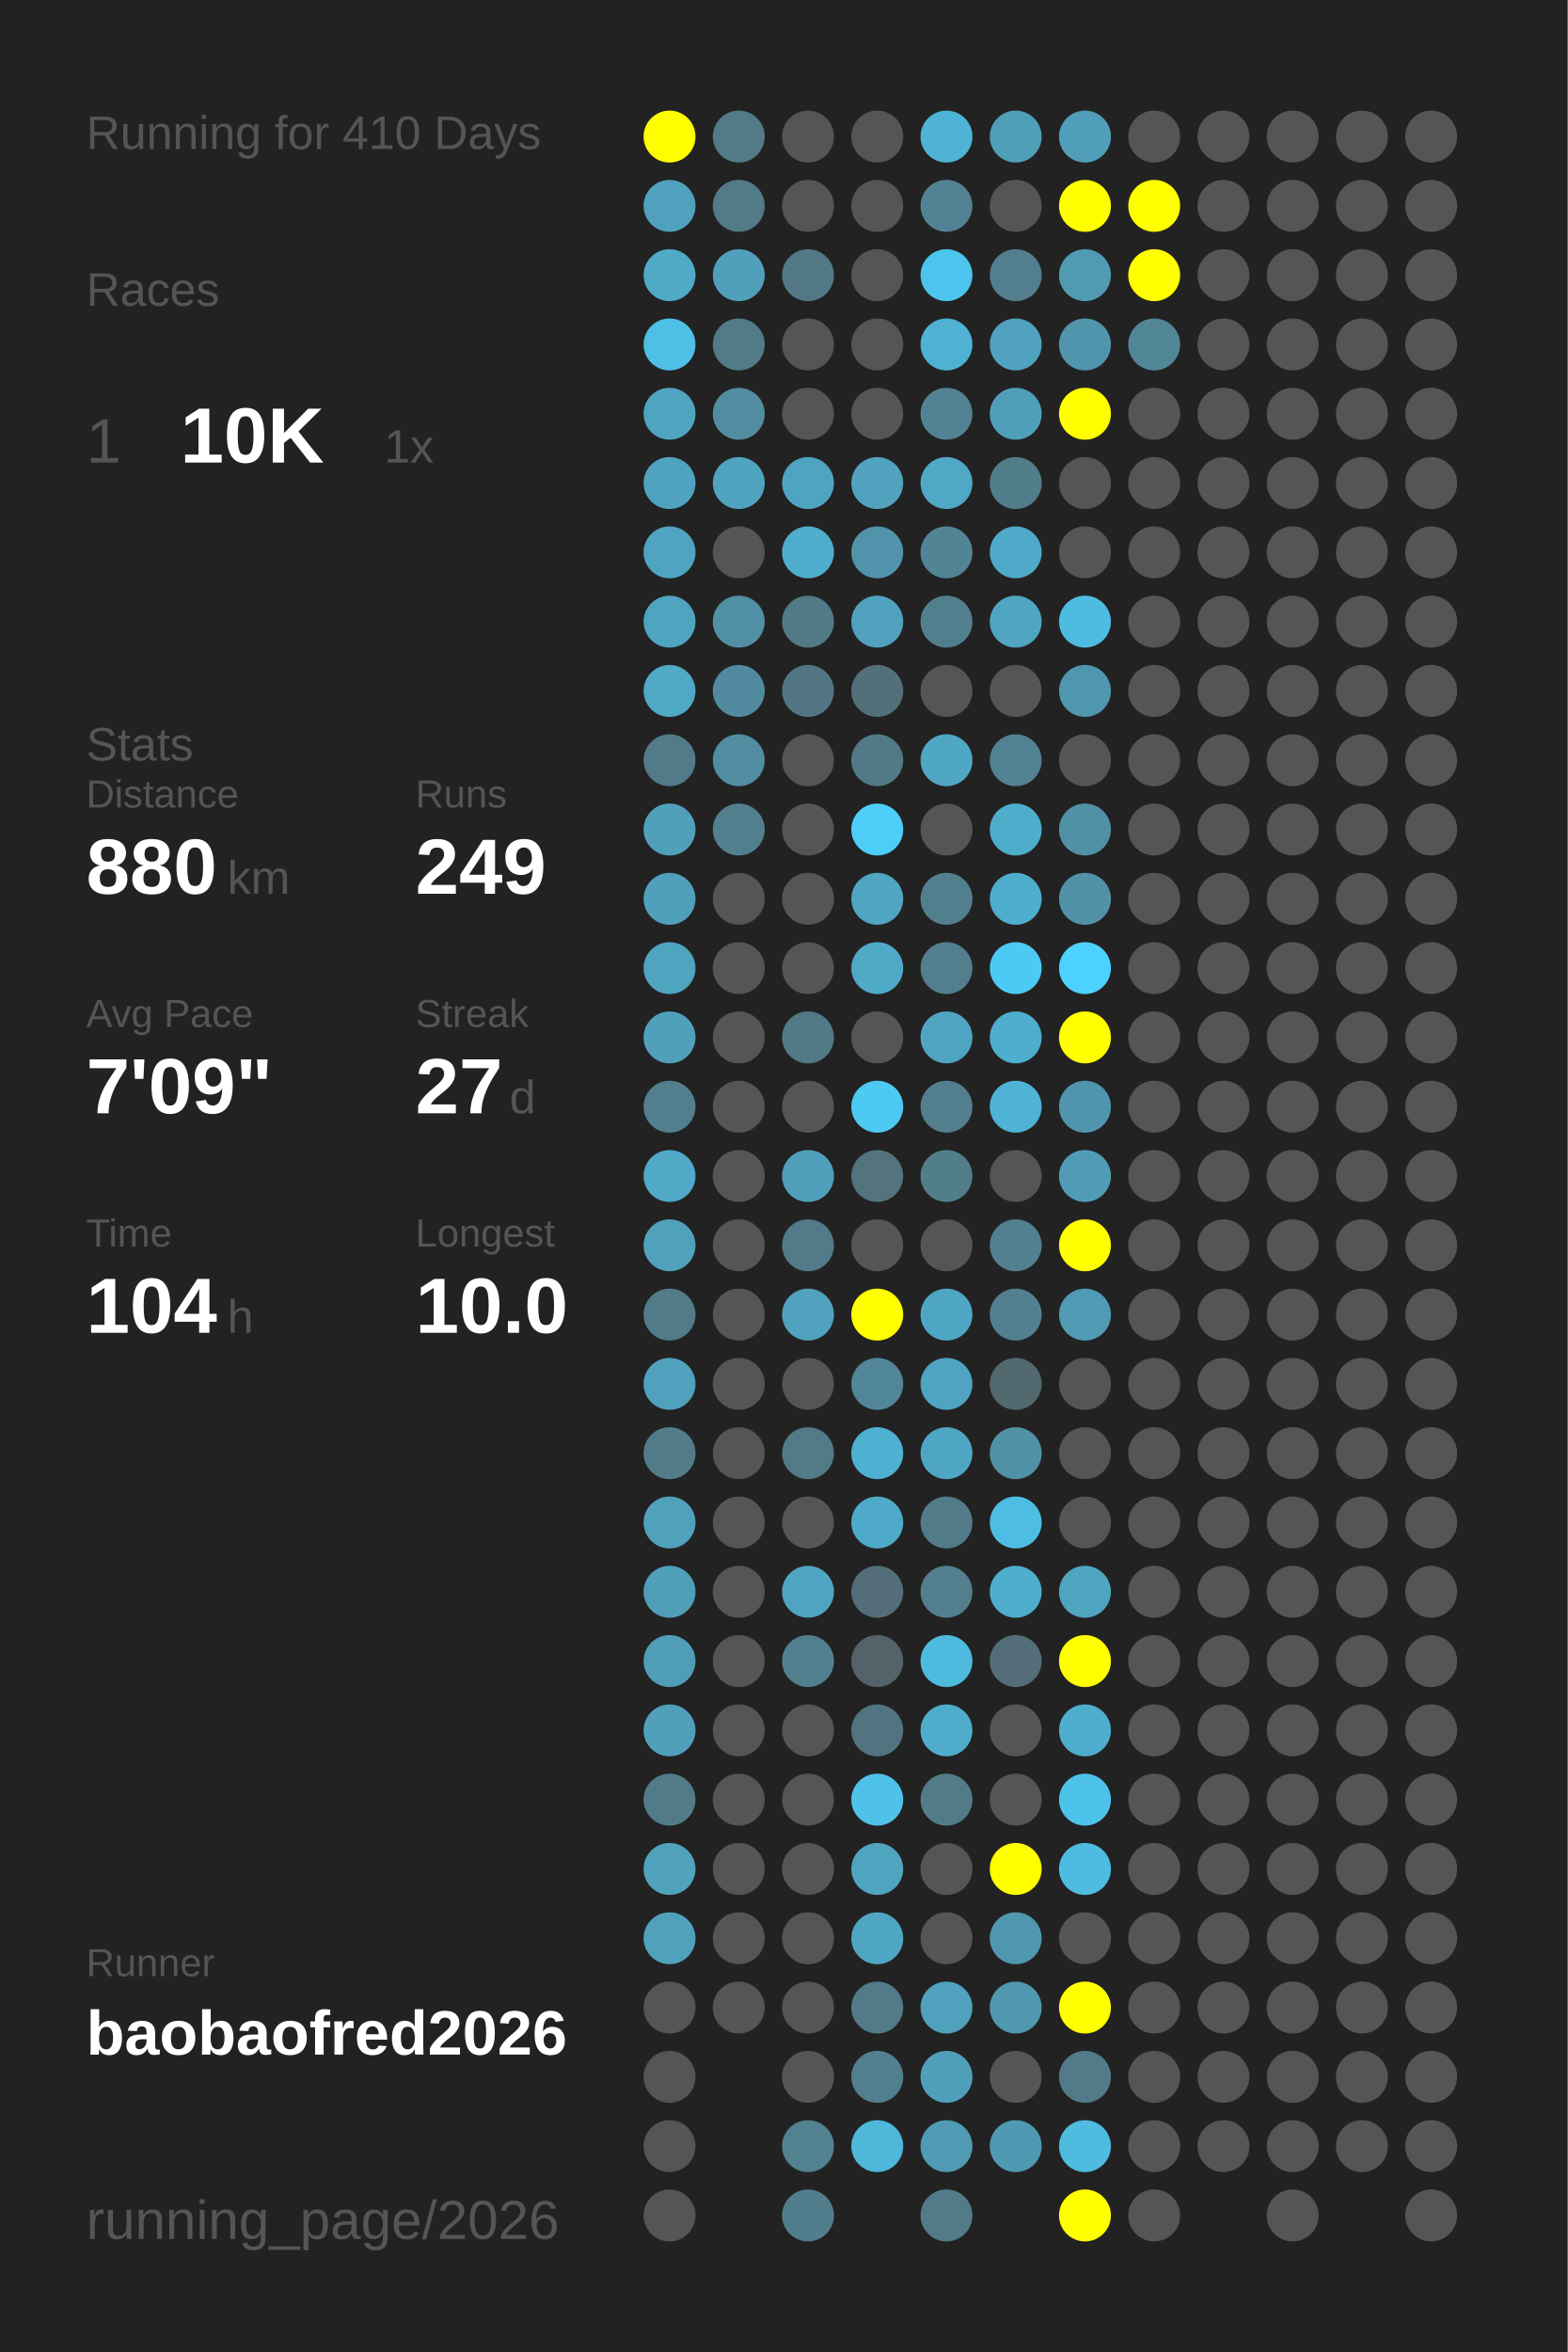
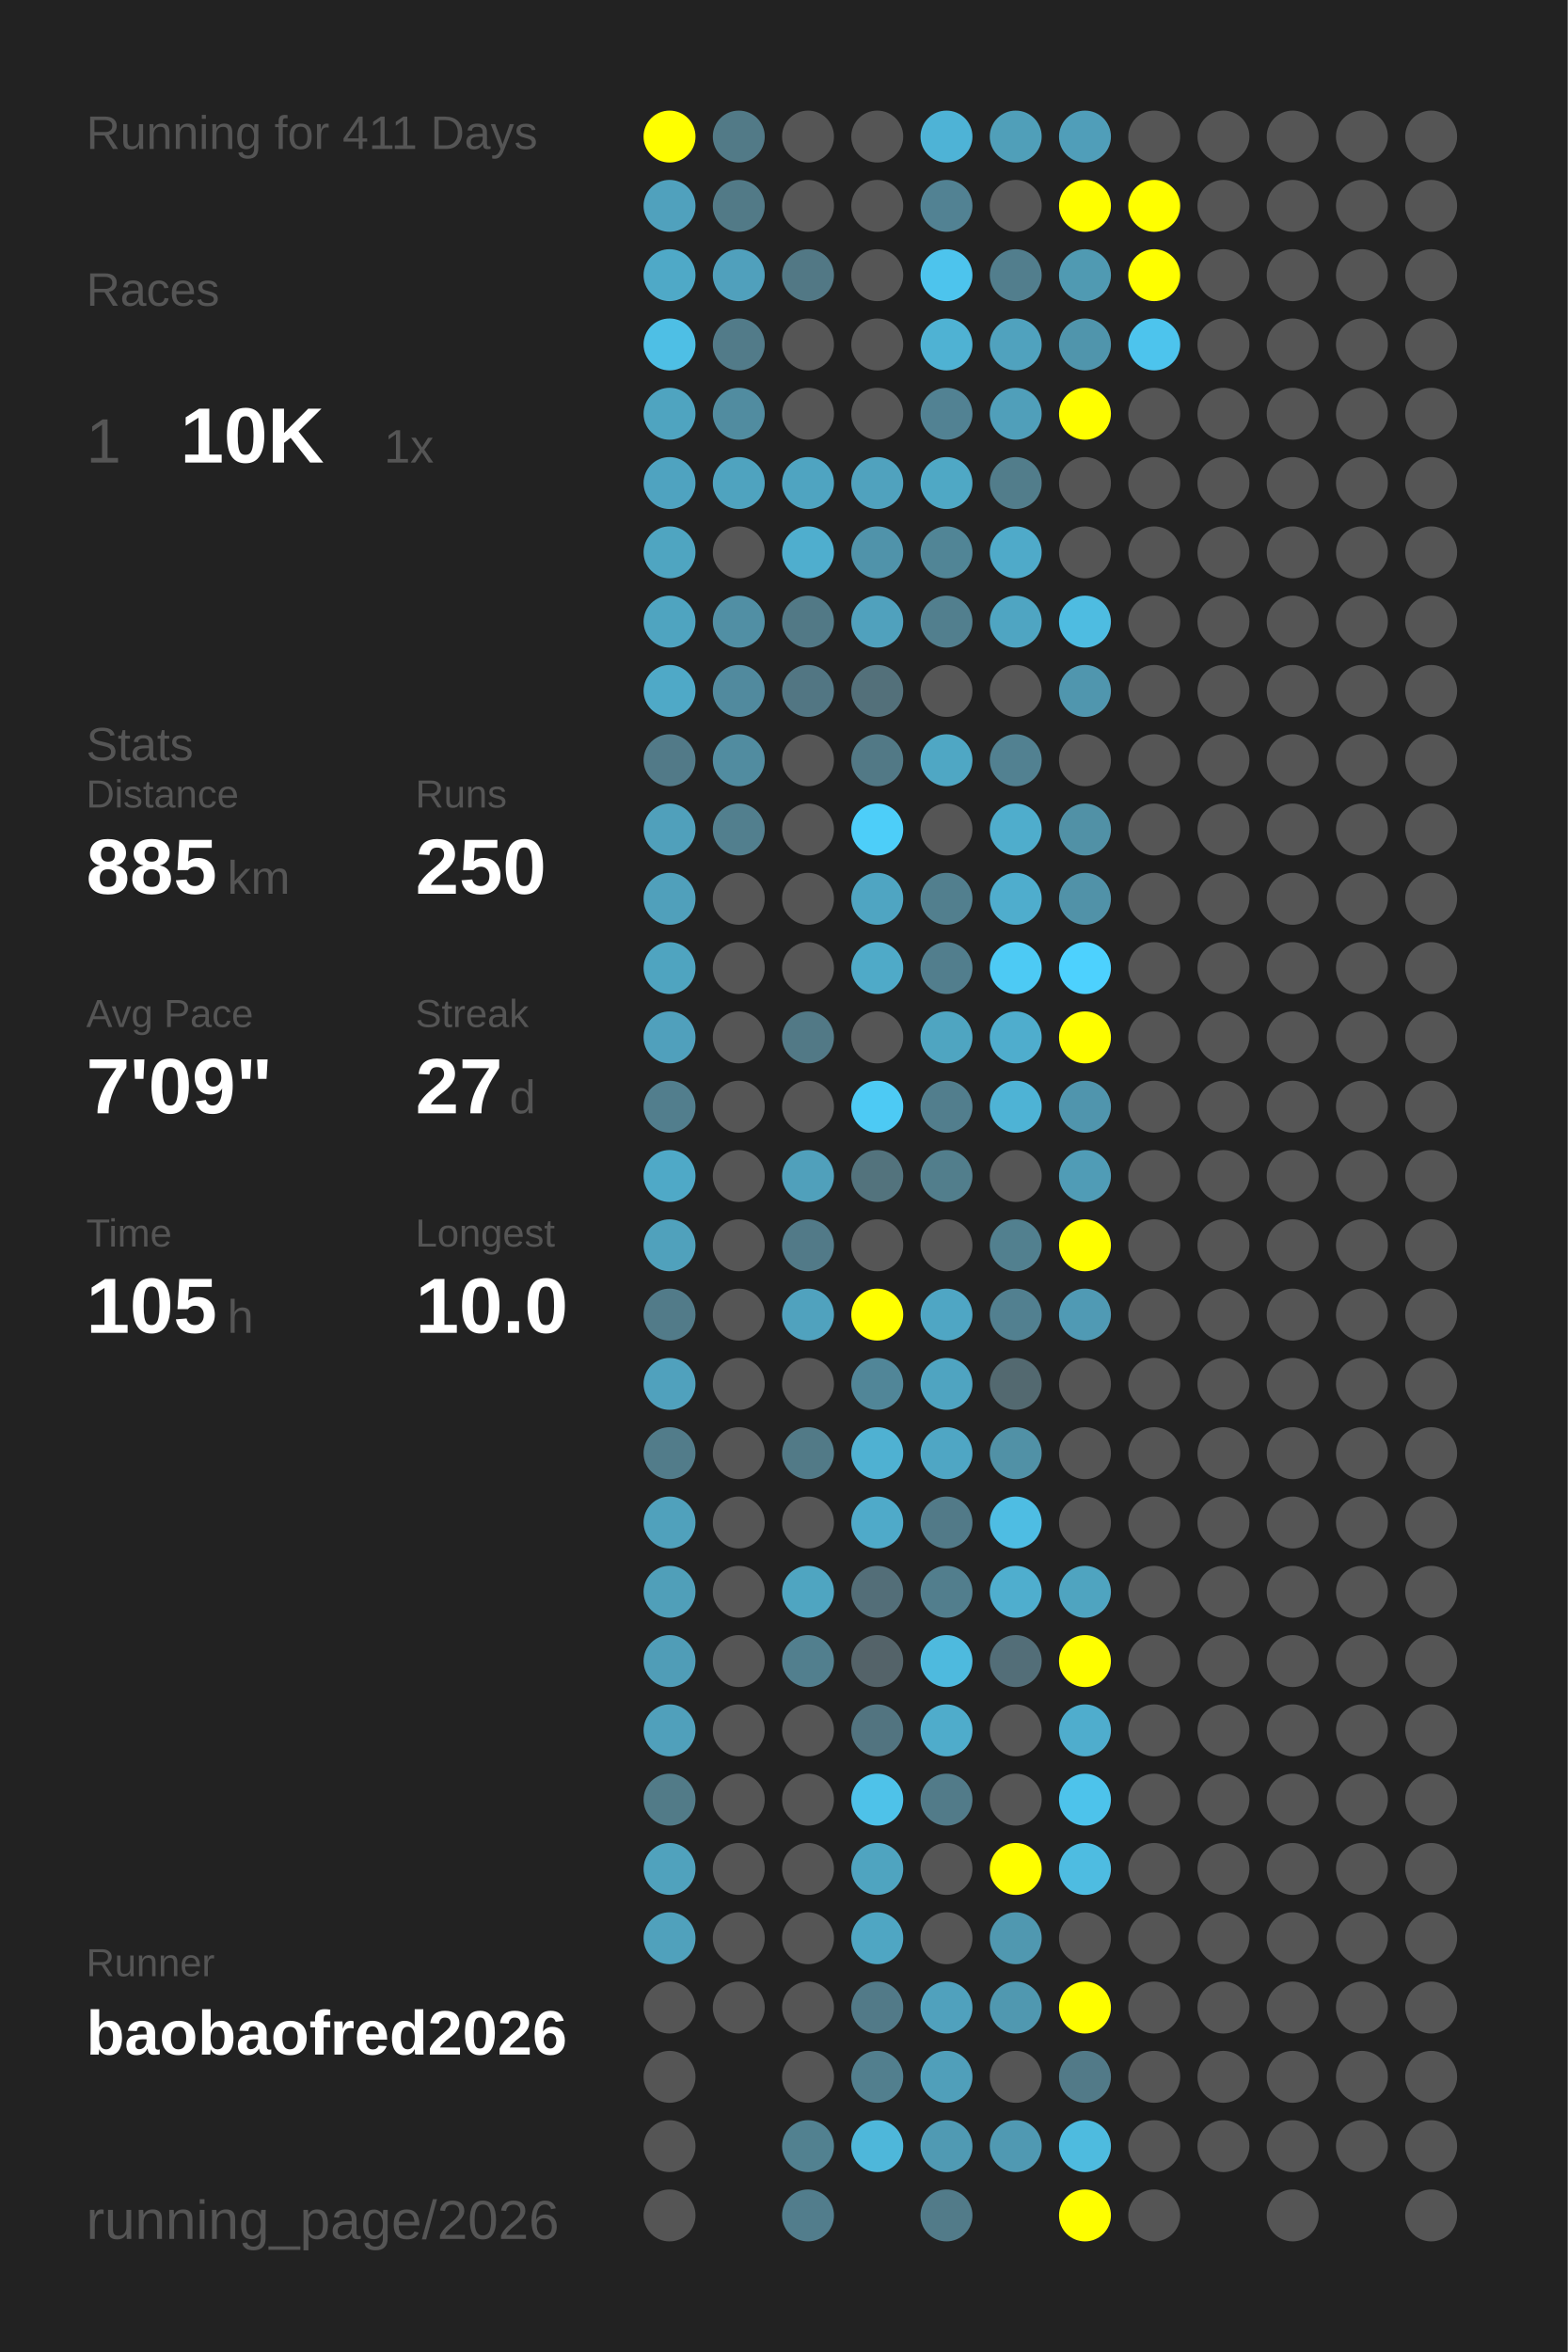
<svg xmlns="http://www.w3.org/2000/svg" baseProfile="full" height="300mm" version="1.1" viewBox="0,0,200,300" width="200mm">
  <defs />
  <rect fill="#222222" height="300" width="200" x="0" y="0" />
-   <text fill="#555555" style="font-size:6px; font-family:Arial;" x="11" y="19">Running for 410 Days</text>
+   <text fill="#555555" style="font-size:6px; font-family:Arial;" x="11" y="19">Running for 411 Days</text>
  <text fill="#555555" style="font-size:6px; font-family:Arial;" x="11" y="39">Races</text>
  <text fill="#555555" style="font-size:8px; font-family:Arial;" x="11" y="59">1</text>
  <text fill="#FFFFFF" style="font-size:10px; font-family:Arial; font-weight:bold;" x="23" y="59">10K</text>
  <text fill="#555555" style="font-size:6px; font-family:Arial;" x="49" y="59">1x</text>
  <text fill="#555555" style="font-size:6px; font-family:Arial;" x="11" y="97">Stats</text>
  <text fill="#555555" style="font-size:5px; font-family:Arial;" x="11" y="103">Distance</text>
-   <text fill="#FFFFFF" style="font-size:10px; font-family:Arial; font-weight:bold;" x="11" y="114">880</text>
+   <text fill="#FFFFFF" style="font-size:10px; font-family:Arial; font-weight:bold;" x="11" y="114">885</text>
  <text fill="#555555" style="font-size:6px; font-family:Arial;" x="29" y="114">km</text>
  <text fill="#555555" style="font-size:5px; font-family:Arial;" x="53" y="103">Runs</text>
-   <text fill="#FFFFFF" style="font-size:10px; font-family:Arial; font-weight:bold;" x="53" y="114">249</text>
+   <text fill="#FFFFFF" style="font-size:10px; font-family:Arial; font-weight:bold;" x="53" y="114">250</text>
  <text fill="#555555" style="font-size:5px; font-family:Arial;" x="11" y="131">Avg Pace</text>
  <text fill="#FFFFFF" style="font-size:10px; font-family:Arial; font-weight:bold;" x="11" y="142">7'09"</text>
  <text fill="#555555" style="font-size:5px; font-family:Arial;" x="53" y="131">Streak</text>
  <text fill="#FFFFFF" style="font-size:10px; font-family:Arial; font-weight:bold;" x="53" y="142">27</text>
  <text fill="#555555" style="font-size:6px; font-family:Arial;" x="65" y="142">d</text>
  <text fill="#555555" style="font-size:5px; font-family:Arial;" x="11" y="159">Time</text>
-   <text fill="#FFFFFF" style="font-size:10px; font-family:Arial; font-weight:bold;" x="11" y="170">104</text>
+   <text fill="#FFFFFF" style="font-size:10px; font-family:Arial; font-weight:bold;" x="11" y="170">105</text>
  <text fill="#555555" style="font-size:6px; font-family:Arial;" x="29" y="170">h</text>
  <text fill="#555555" style="font-size:5px; font-family:Arial;" x="53" y="159">Longest</text>
  <text fill="#FFFFFF" style="font-size:10px; font-family:Arial; font-weight:bold;" x="53" y="170">10.0</text>
  <text fill="#555555" style="font-size:5px; font-family:Arial;" x="11" y="252.065">Runner</text>
  <text fill="#FFFFFF" style="font-size:8px; font-family:Arial; font-weight:bold;" x="11" y="262.065">baobaofred2026</text>
  <text fill="#555555" style="font-size:7px; font-family:Arial;" x="11" y="285.581">running_page/2026</text>
  <circle cx="85.417" cy="17.419" fill="#FFFF00" r="3.312" />
  <circle cx="85.417" cy="26.258" fill="#50a1bd" r="3.312" />
  <circle cx="85.417" cy="35.097" fill="#4fa9c7" r="3.312" />
  <circle cx="85.417" cy="43.935" fill="#4ebfe5" r="3.312" />
  <circle cx="85.417" cy="52.774" fill="#4fa4c0" r="3.312" />
  <circle cx="85.417" cy="61.613" fill="#4fa3c0" r="3.312" />
  <circle cx="85.417" cy="70.452" fill="#4fa5c1" r="3.312" />
  <circle cx="85.417" cy="79.29" fill="#4fa4c0" r="3.312" />
  <circle cx="85.417" cy="88.129" fill="#4fa9c7" r="3.312" />
  <circle cx="85.417" cy="96.968" fill="#527a88" r="3.312" />
  <circle cx="85.417" cy="105.806" fill="#50a0bb" r="3.312" />
  <circle cx="85.417" cy="114.645" fill="#50a0bb" r="3.312" />
  <circle cx="85.417" cy="123.484" fill="#4fa4c0" r="3.312" />
  <circle cx="85.417" cy="132.323" fill="#50a0bc" r="3.312" />
  <circle cx="85.417" cy="141.161" fill="#527e8d" r="3.312" />
  <circle cx="85.417" cy="150" fill="#4fa9c7" r="3.312" />
  <circle cx="85.417" cy="158.839" fill="#50a1bc" r="3.312" />
  <circle cx="85.417" cy="167.677" fill="#527b89" r="3.312" />
  <circle cx="85.417" cy="176.516" fill="#50a1bd" r="3.312" />
  <circle cx="85.417" cy="185.355" fill="#527c8a" r="3.312" />
  <circle cx="85.417" cy="194.194" fill="#50a1bc" r="3.312" />
  <circle cx="85.417" cy="203.032" fill="#509fb9" r="3.312" />
  <circle cx="85.417" cy="211.871" fill="#509db7" r="3.312" />
  <circle cx="85.417" cy="220.71" fill="#50a0bb" r="3.312" />
  <circle cx="85.417" cy="229.548" fill="#527b88" r="3.312" />
  <circle cx="85.417" cy="238.387" fill="#50a2bd" r="3.312" />
  <circle cx="85.417" cy="247.226" fill="#50a1bc" r="3.312" />
  <circle cx="85.417" cy="256.065" fill="#555555" r="3.312" />
  <circle cx="85.417" cy="264.903" fill="#555555" r="3.312" />
  <circle cx="85.417" cy="273.742" fill="#555555" r="3.312" />
  <circle cx="85.417" cy="282.581" fill="#555555" r="3.312" />
  <circle cx="94.25" cy="17.419" fill="#527a87" r="3.312" />
  <circle cx="94.25" cy="26.258" fill="#527a87" r="3.312" />
  <circle cx="94.25" cy="35.097" fill="#50a0bc" r="3.312" />
  <circle cx="94.25" cy="43.935" fill="#527b89" r="3.312" />
  <circle cx="94.25" cy="52.774" fill="#518ca0" r="3.312" />
  <circle cx="94.25" cy="61.613" fill="#4fa3bf" r="3.312" />
  <circle cx="94.25" cy="70.452" fill="#555555" r="3.312" />
  <circle cx="94.25" cy="79.29" fill="#518fa4" r="3.312" />
  <circle cx="94.25" cy="88.129" fill="#518a9e" r="3.312" />
  <circle cx="94.25" cy="96.968" fill="#518ca0" r="3.312" />
  <circle cx="94.25" cy="105.806" fill="#527f8e" r="3.312" />
  <circle cx="94.25" cy="114.645" fill="#555555" r="3.312" />
  <circle cx="94.25" cy="123.484" fill="#555555" r="3.312" />
  <circle cx="94.25" cy="132.323" fill="#555555" r="3.312" />
  <circle cx="94.25" cy="141.161" fill="#555555" r="3.312" />
  <circle cx="94.25" cy="150" fill="#555555" r="3.312" />
  <circle cx="94.25" cy="158.839" fill="#555555" r="3.312" />
  <circle cx="94.25" cy="167.677" fill="#555555" r="3.312" />
  <circle cx="94.25" cy="176.516" fill="#555555" r="3.312" />
  <circle cx="94.25" cy="185.355" fill="#555555" r="3.312" />
  <circle cx="94.25" cy="194.194" fill="#555555" r="3.312" />
  <circle cx="94.25" cy="203.032" fill="#555555" r="3.312" />
  <circle cx="94.25" cy="211.871" fill="#555555" r="3.312" />
  <circle cx="94.25" cy="220.71" fill="#555555" r="3.312" />
  <circle cx="94.25" cy="229.548" fill="#555555" r="3.312" />
  <circle cx="94.25" cy="238.387" fill="#555555" r="3.312" />
  <circle cx="94.25" cy="247.226" fill="#555555" r="3.312" />
  <circle cx="94.25" cy="256.065" fill="#555555" r="3.312" />
  <circle cx="103.083" cy="17.419" fill="#555555" r="3.312" />
  <circle cx="103.083" cy="26.258" fill="#555555" r="3.312" />
  <circle cx="103.083" cy="35.097" fill="#527885" r="3.312" />
  <circle cx="103.083" cy="43.935" fill="#555555" r="3.312" />
  <circle cx="103.083" cy="52.774" fill="#555555" r="3.312" />
  <circle cx="103.083" cy="61.613" fill="#4fa4c1" r="3.312" />
  <circle cx="103.083" cy="70.452" fill="#4faece" r="3.312" />
  <circle cx="103.083" cy="79.29" fill="#527986" r="3.312" />
  <circle cx="103.083" cy="88.129" fill="#527683" r="3.312" />
  <circle cx="103.083" cy="96.968" fill="#555555" r="3.312" />
  <circle cx="103.083" cy="105.806" fill="#555555" r="3.312" />
  <circle cx="103.083" cy="114.645" fill="#555555" r="3.312" />
  <circle cx="103.083" cy="123.484" fill="#555555" r="3.312" />
  <circle cx="103.083" cy="132.323" fill="#527986" r="3.312" />
  <circle cx="103.083" cy="141.161" fill="#555555" r="3.312" />
  <circle cx="103.083" cy="150" fill="#50a0bb" r="3.312" />
  <circle cx="103.083" cy="158.839" fill="#527a88" r="3.312" />
  <circle cx="103.083" cy="167.677" fill="#50a2be" r="3.312" />
  <circle cx="103.083" cy="176.516" fill="#555555" r="3.312" />
  <circle cx="103.083" cy="185.355" fill="#527a87" r="3.312" />
  <circle cx="103.083" cy="194.194" fill="#555555" r="3.312" />
  <circle cx="103.083" cy="203.032" fill="#4fa5c1" r="3.312" />
  <circle cx="103.083" cy="211.871" fill="#527f8e" r="3.312" />
  <circle cx="103.083" cy="220.71" fill="#555555" r="3.312" />
  <circle cx="103.083" cy="229.548" fill="#555555" r="3.312" />
  <circle cx="103.083" cy="238.387" fill="#555555" r="3.312" />
  <circle cx="103.083" cy="247.226" fill="#555555" r="3.312" />
  <circle cx="103.083" cy="256.065" fill="#555555" r="3.312" />
  <circle cx="103.083" cy="264.903" fill="#555555" r="3.312" />
  <circle cx="103.083" cy="273.742" fill="#528190" r="3.312" />
  <circle cx="103.083" cy="282.581" fill="#527d8c" r="3.312" />
  <circle cx="111.917" cy="17.419" fill="#555555" r="3.312" />
  <circle cx="111.917" cy="26.258" fill="#555555" r="3.312" />
  <circle cx="111.917" cy="35.097" fill="#555555" r="3.312" />
  <circle cx="111.917" cy="43.935" fill="#555555" r="3.312" />
  <circle cx="111.917" cy="52.774" fill="#555555" r="3.312" />
  <circle cx="111.917" cy="61.613" fill="#50a2be" r="3.312" />
  <circle cx="111.917" cy="70.452" fill="#5093aa" r="3.312" />
  <circle cx="111.917" cy="79.29" fill="#50a1bd" r="3.312" />
  <circle cx="111.917" cy="88.129" fill="#53707a" r="3.312" />
  <circle cx="111.917" cy="96.968" fill="#527986" r="3.312" />
  <circle cx="111.917" cy="105.806" fill="#4dcef9" r="3.312" />
  <circle cx="111.917" cy="114.645" fill="#4fa5c2" r="3.312" />
  <circle cx="111.917" cy="123.484" fill="#4faac8" r="3.312" />
  <circle cx="111.917" cy="132.323" fill="#555555" r="3.312" />
  <circle cx="111.917" cy="141.161" fill="#4dcaf4" r="3.312" />
  <circle cx="111.917" cy="150" fill="#53737d" r="3.312" />
  <circle cx="111.917" cy="158.839" fill="#555555" r="3.312" />
  <circle cx="111.917" cy="167.677" fill="#FFFF00" r="3.312" />
  <circle cx="111.917" cy="176.516" fill="#518698" r="3.312" />
  <circle cx="111.917" cy="185.355" fill="#4fb1d2" r="3.312" />
  <circle cx="111.917" cy="194.194" fill="#4faac9" r="3.312" />
  <circle cx="111.917" cy="203.032" fill="#536e78" r="3.312" />
  <circle cx="111.917" cy="211.871" fill="#546369" r="3.312" />
  <circle cx="111.917" cy="220.71" fill="#527480" r="3.312" />
  <circle cx="111.917" cy="229.548" fill="#4ec2e9" r="3.312" />
  <circle cx="111.917" cy="238.387" fill="#4fa4c0" r="3.312" />
  <circle cx="111.917" cy="247.226" fill="#4fa6c3" r="3.312" />
  <circle cx="111.917" cy="256.065" fill="#527a88" r="3.312" />
  <circle cx="111.917" cy="264.903" fill="#527f8e" r="3.312" />
  <circle cx="111.917" cy="273.742" fill="#4eb7da" r="3.312" />
  <circle cx="120.75" cy="17.419" fill="#4eb3d6" r="3.312" />
  <circle cx="120.75" cy="26.258" fill="#528293" r="3.312" />
  <circle cx="120.75" cy="35.097" fill="#4dc4ed" r="3.312" />
  <circle cx="120.75" cy="43.935" fill="#4fb2d3" r="3.312" />
  <circle cx="120.75" cy="52.774" fill="#528293" r="3.312" />
  <circle cx="120.75" cy="61.613" fill="#4fa8c5" r="3.312" />
  <circle cx="120.75" cy="70.452" fill="#518596" r="3.312" />
  <circle cx="120.75" cy="79.29" fill="#527f8e" r="3.312" />
  <circle cx="120.75" cy="88.129" fill="#555555" r="3.312" />
  <circle cx="120.75" cy="96.968" fill="#4fa7c4" r="3.312" />
  <circle cx="120.75" cy="105.806" fill="#555555" r="3.312" />
  <circle cx="120.75" cy="114.645" fill="#527f8e" r="3.312" />
  <circle cx="120.75" cy="123.484" fill="#527e8d" r="3.312" />
  <circle cx="120.75" cy="132.323" fill="#4fa5c1" r="3.312" />
  <circle cx="120.75" cy="141.161" fill="#527e8d" r="3.312" />
  <circle cx="120.75" cy="150" fill="#527e8c" r="3.312" />
  <circle cx="120.75" cy="158.839" fill="#555555" r="3.312" />
  <circle cx="120.75" cy="167.677" fill="#4fa6c4" r="3.312" />
  <circle cx="120.75" cy="176.516" fill="#4fa4c1" r="3.312" />
  <circle cx="120.75" cy="185.355" fill="#4fa6c4" r="3.312" />
  <circle cx="120.75" cy="194.194" fill="#527a88" r="3.312" />
  <circle cx="120.75" cy="203.032" fill="#527e8d" r="3.312" />
  <circle cx="120.75" cy="211.871" fill="#4ebade" r="3.312" />
  <circle cx="120.75" cy="220.71" fill="#4faccb" r="3.312" />
  <circle cx="120.75" cy="229.548" fill="#527b89" r="3.312" />
  <circle cx="120.75" cy="238.387" fill="#555555" r="3.312" />
  <circle cx="120.75" cy="247.226" fill="#555555" r="3.312" />
  <circle cx="120.75" cy="256.065" fill="#50a1bd" r="3.312" />
  <circle cx="120.75" cy="264.903" fill="#509fba" r="3.312" />
  <circle cx="120.75" cy="273.742" fill="#509ab3" r="3.312" />
  <circle cx="120.75" cy="282.581" fill="#527b89" r="3.312" />
  <circle cx="129.583" cy="17.419" fill="#509fb9" r="3.312" />
  <circle cx="129.583" cy="26.258" fill="#555555" r="3.312" />
  <circle cx="129.583" cy="35.097" fill="#527e8d" r="3.312" />
  <circle cx="129.583" cy="43.935" fill="#50a2be" r="3.312" />
  <circle cx="129.583" cy="52.774" fill="#509fba" r="3.312" />
  <circle cx="129.583" cy="61.613" fill="#527d8b" r="3.312" />
  <circle cx="129.583" cy="70.452" fill="#4faac9" r="3.312" />
  <circle cx="129.583" cy="79.29" fill="#4fa5c2" r="3.312" />
  <circle cx="129.583" cy="88.129" fill="#555555" r="3.312" />
  <circle cx="129.583" cy="96.968" fill="#528191" r="3.312" />
  <circle cx="129.583" cy="105.806" fill="#4fadcc" r="3.312" />
  <circle cx="129.583" cy="114.645" fill="#4fadcd" r="3.312" />
  <circle cx="129.583" cy="123.484" fill="#4dcaf4" r="3.312" />
  <circle cx="129.583" cy="132.323" fill="#4fadcd" r="3.312" />
  <circle cx="129.583" cy="141.161" fill="#4eb3d5" r="3.312" />
  <circle cx="129.583" cy="150" fill="#555555" r="3.312" />
  <circle cx="129.583" cy="158.839" fill="#52808f" r="3.312" />
  <circle cx="129.583" cy="167.677" fill="#528090" r="3.312" />
  <circle cx="129.583" cy="176.516" fill="#536970" r="3.312" />
  <circle cx="129.583" cy="185.355" fill="#5191a6" r="3.312" />
  <circle cx="129.583" cy="194.194" fill="#4ebde3" r="3.312" />
  <circle cx="129.583" cy="203.032" fill="#4faece" r="3.312" />
  <circle cx="129.583" cy="211.871" fill="#536e78" r="3.312" />
  <circle cx="129.583" cy="220.71" fill="#555555" r="3.312" />
  <circle cx="129.583" cy="229.548" fill="#555555" r="3.312" />
  <circle cx="129.583" cy="238.387" fill="#FFFF00" r="3.312" />
  <circle cx="129.583" cy="247.226" fill="#5098b0" r="3.312" />
  <circle cx="129.583" cy="256.065" fill="#5098b0" r="3.312" />
  <circle cx="129.583" cy="264.903" fill="#555555" r="3.312" />
  <circle cx="129.583" cy="273.742" fill="#5099b2" r="3.312" />
  <circle cx="138.417" cy="17.419" fill="#509eb9" r="3.312" />
  <circle cx="138.417" cy="26.258" fill="#FFFF00" r="3.312" />
  <circle cx="138.417" cy="35.097" fill="#509ab2" r="3.312" />
  <circle cx="138.417" cy="43.935" fill="#5095ac" r="3.312" />
  <circle cx="138.417" cy="52.774" fill="#FFFF00" r="3.312" />
  <circle cx="138.417" cy="61.613" fill="#555555" r="3.312" />
  <circle cx="138.417" cy="70.452" fill="#555555" r="3.312" />
  <circle cx="138.417" cy="79.29" fill="#4ebce1" r="3.312" />
  <circle cx="138.417" cy="88.129" fill="#5096ae" r="3.312" />
  <circle cx="138.417" cy="96.968" fill="#555555" r="3.312" />
  <circle cx="138.417" cy="105.806" fill="#5191a6" r="3.312" />
  <circle cx="138.417" cy="114.645" fill="#5192a8" r="3.312" />
  <circle cx="138.417" cy="123.484" fill="#4dd1fe" r="3.312" />
  <circle cx="138.417" cy="132.323" fill="#FFFF00" r="3.312" />
  <circle cx="138.417" cy="141.161" fill="#5095ad" r="3.312" />
  <circle cx="138.417" cy="150" fill="#509cb6" r="3.312" />
  <circle cx="138.417" cy="158.839" fill="#FFFF00" r="3.312" />
  <circle cx="138.417" cy="167.677" fill="#509ab4" r="3.312" />
  <circle cx="138.417" cy="176.516" fill="#555555" r="3.312" />
  <circle cx="138.417" cy="185.355" fill="#555555" r="3.312" />
  <circle cx="138.417" cy="194.194" fill="#555555" r="3.312" />
  <circle cx="138.417" cy="203.032" fill="#4fa4c0" r="3.312" />
  <circle cx="138.417" cy="211.871" fill="#FFFF00" r="3.312" />
  <circle cx="138.417" cy="220.71" fill="#4fadcd" r="3.312" />
  <circle cx="138.417" cy="229.548" fill="#4dc3eb" r="3.312" />
  <circle cx="138.417" cy="238.387" fill="#4ebce1" r="3.312" />
  <circle cx="138.417" cy="247.226" fill="#555555" r="3.312" />
  <circle cx="138.417" cy="256.065" fill="#FFFF00" r="3.312" />
  <circle cx="138.417" cy="264.903" fill="#527a88" r="3.312" />
  <circle cx="138.417" cy="273.742" fill="#4ebbdf" r="3.312" />
  <circle cx="138.417" cy="282.581" fill="#FFFF00" r="3.312" />
  <circle cx="147.25" cy="17.419" fill="#555555" r="3.312" />
  <circle cx="147.25" cy="26.258" fill="#FFFF00" r="3.312" />
  <circle cx="147.25" cy="35.097" fill="#FFFF00" r="3.312" />
-   <circle cx="147.25" cy="43.935" fill="#518697" r="3.312" />
+   <circle cx="147.25" cy="43.935" fill="#4dc4ed" r="3.312" />
  <circle cx="147.25" cy="52.774" fill="#555555" r="3.312" />
  <circle cx="147.25" cy="61.613" fill="#555555" r="3.312" />
  <circle cx="147.25" cy="70.452" fill="#555555" r="3.312" />
  <circle cx="147.25" cy="79.29" fill="#555555" r="3.312" />
  <circle cx="147.25" cy="88.129" fill="#555555" r="3.312" />
  <circle cx="147.25" cy="96.968" fill="#555555" r="3.312" />
  <circle cx="147.25" cy="105.806" fill="#555555" r="3.312" />
  <circle cx="147.25" cy="114.645" fill="#555555" r="3.312" />
  <circle cx="147.25" cy="123.484" fill="#555555" r="3.312" />
  <circle cx="147.25" cy="132.323" fill="#555555" r="3.312" />
  <circle cx="147.25" cy="141.161" fill="#555555" r="3.312" />
  <circle cx="147.25" cy="150" fill="#555555" r="3.312" />
  <circle cx="147.25" cy="158.839" fill="#555555" r="3.312" />
  <circle cx="147.25" cy="167.677" fill="#555555" r="3.312" />
  <circle cx="147.25" cy="176.516" fill="#555555" r="3.312" />
  <circle cx="147.25" cy="185.355" fill="#555555" r="3.312" />
  <circle cx="147.25" cy="194.194" fill="#555555" r="3.312" />
  <circle cx="147.25" cy="203.032" fill="#555555" r="3.312" />
  <circle cx="147.25" cy="211.871" fill="#555555" r="3.312" />
  <circle cx="147.25" cy="220.71" fill="#555555" r="3.312" />
  <circle cx="147.25" cy="229.548" fill="#555555" r="3.312" />
  <circle cx="147.25" cy="238.387" fill="#555555" r="3.312" />
  <circle cx="147.25" cy="247.226" fill="#555555" r="3.312" />
  <circle cx="147.25" cy="256.065" fill="#555555" r="3.312" />
  <circle cx="147.25" cy="264.903" fill="#555555" r="3.312" />
  <circle cx="147.25" cy="273.742" fill="#555555" r="3.312" />
  <circle cx="147.25" cy="282.581" fill="#555555" r="3.312" />
  <circle cx="156.083" cy="17.419" fill="#555555" r="3.312" />
  <circle cx="156.083" cy="26.258" fill="#555555" r="3.312" />
  <circle cx="156.083" cy="35.097" fill="#555555" r="3.312" />
  <circle cx="156.083" cy="43.935" fill="#555555" r="3.312" />
  <circle cx="156.083" cy="52.774" fill="#555555" r="3.312" />
  <circle cx="156.083" cy="61.613" fill="#555555" r="3.312" />
  <circle cx="156.083" cy="70.452" fill="#555555" r="3.312" />
  <circle cx="156.083" cy="79.29" fill="#555555" r="3.312" />
  <circle cx="156.083" cy="88.129" fill="#555555" r="3.312" />
  <circle cx="156.083" cy="96.968" fill="#555555" r="3.312" />
  <circle cx="156.083" cy="105.806" fill="#555555" r="3.312" />
  <circle cx="156.083" cy="114.645" fill="#555555" r="3.312" />
  <circle cx="156.083" cy="123.484" fill="#555555" r="3.312" />
  <circle cx="156.083" cy="132.323" fill="#555555" r="3.312" />
  <circle cx="156.083" cy="141.161" fill="#555555" r="3.312" />
  <circle cx="156.083" cy="150" fill="#555555" r="3.312" />
  <circle cx="156.083" cy="158.839" fill="#555555" r="3.312" />
  <circle cx="156.083" cy="167.677" fill="#555555" r="3.312" />
  <circle cx="156.083" cy="176.516" fill="#555555" r="3.312" />
  <circle cx="156.083" cy="185.355" fill="#555555" r="3.312" />
  <circle cx="156.083" cy="194.194" fill="#555555" r="3.312" />
  <circle cx="156.083" cy="203.032" fill="#555555" r="3.312" />
  <circle cx="156.083" cy="211.871" fill="#555555" r="3.312" />
  <circle cx="156.083" cy="220.71" fill="#555555" r="3.312" />
  <circle cx="156.083" cy="229.548" fill="#555555" r="3.312" />
  <circle cx="156.083" cy="238.387" fill="#555555" r="3.312" />
  <circle cx="156.083" cy="247.226" fill="#555555" r="3.312" />
  <circle cx="156.083" cy="256.065" fill="#555555" r="3.312" />
  <circle cx="156.083" cy="264.903" fill="#555555" r="3.312" />
  <circle cx="156.083" cy="273.742" fill="#555555" r="3.312" />
  <circle cx="164.917" cy="17.419" fill="#555555" r="3.312" />
  <circle cx="164.917" cy="26.258" fill="#555555" r="3.312" />
  <circle cx="164.917" cy="35.097" fill="#555555" r="3.312" />
  <circle cx="164.917" cy="43.935" fill="#555555" r="3.312" />
  <circle cx="164.917" cy="52.774" fill="#555555" r="3.312" />
  <circle cx="164.917" cy="61.613" fill="#555555" r="3.312" />
  <circle cx="164.917" cy="70.452" fill="#555555" r="3.312" />
  <circle cx="164.917" cy="79.29" fill="#555555" r="3.312" />
  <circle cx="164.917" cy="88.129" fill="#555555" r="3.312" />
  <circle cx="164.917" cy="96.968" fill="#555555" r="3.312" />
  <circle cx="164.917" cy="105.806" fill="#555555" r="3.312" />
  <circle cx="164.917" cy="114.645" fill="#555555" r="3.312" />
  <circle cx="164.917" cy="123.484" fill="#555555" r="3.312" />
  <circle cx="164.917" cy="132.323" fill="#555555" r="3.312" />
  <circle cx="164.917" cy="141.161" fill="#555555" r="3.312" />
  <circle cx="164.917" cy="150" fill="#555555" r="3.312" />
  <circle cx="164.917" cy="158.839" fill="#555555" r="3.312" />
  <circle cx="164.917" cy="167.677" fill="#555555" r="3.312" />
  <circle cx="164.917" cy="176.516" fill="#555555" r="3.312" />
  <circle cx="164.917" cy="185.355" fill="#555555" r="3.312" />
  <circle cx="164.917" cy="194.194" fill="#555555" r="3.312" />
  <circle cx="164.917" cy="203.032" fill="#555555" r="3.312" />
  <circle cx="164.917" cy="211.871" fill="#555555" r="3.312" />
  <circle cx="164.917" cy="220.71" fill="#555555" r="3.312" />
  <circle cx="164.917" cy="229.548" fill="#555555" r="3.312" />
  <circle cx="164.917" cy="238.387" fill="#555555" r="3.312" />
  <circle cx="164.917" cy="247.226" fill="#555555" r="3.312" />
  <circle cx="164.917" cy="256.065" fill="#555555" r="3.312" />
  <circle cx="164.917" cy="264.903" fill="#555555" r="3.312" />
  <circle cx="164.917" cy="273.742" fill="#555555" r="3.312" />
  <circle cx="164.917" cy="282.581" fill="#555555" r="3.312" />
  <circle cx="173.75" cy="17.419" fill="#555555" r="3.312" />
  <circle cx="173.75" cy="26.258" fill="#555555" r="3.312" />
  <circle cx="173.75" cy="35.097" fill="#555555" r="3.312" />
  <circle cx="173.75" cy="43.935" fill="#555555" r="3.312" />
  <circle cx="173.75" cy="52.774" fill="#555555" r="3.312" />
  <circle cx="173.75" cy="61.613" fill="#555555" r="3.312" />
  <circle cx="173.75" cy="70.452" fill="#555555" r="3.312" />
  <circle cx="173.75" cy="79.29" fill="#555555" r="3.312" />
  <circle cx="173.75" cy="88.129" fill="#555555" r="3.312" />
  <circle cx="173.75" cy="96.968" fill="#555555" r="3.312" />
  <circle cx="173.75" cy="105.806" fill="#555555" r="3.312" />
  <circle cx="173.75" cy="114.645" fill="#555555" r="3.312" />
  <circle cx="173.75" cy="123.484" fill="#555555" r="3.312" />
  <circle cx="173.75" cy="132.323" fill="#555555" r="3.312" />
  <circle cx="173.75" cy="141.161" fill="#555555" r="3.312" />
  <circle cx="173.75" cy="150" fill="#555555" r="3.312" />
  <circle cx="173.75" cy="158.839" fill="#555555" r="3.312" />
  <circle cx="173.75" cy="167.677" fill="#555555" r="3.312" />
  <circle cx="173.75" cy="176.516" fill="#555555" r="3.312" />
  <circle cx="173.75" cy="185.355" fill="#555555" r="3.312" />
  <circle cx="173.75" cy="194.194" fill="#555555" r="3.312" />
  <circle cx="173.75" cy="203.032" fill="#555555" r="3.312" />
  <circle cx="173.75" cy="211.871" fill="#555555" r="3.312" />
  <circle cx="173.75" cy="220.71" fill="#555555" r="3.312" />
  <circle cx="173.75" cy="229.548" fill="#555555" r="3.312" />
  <circle cx="173.75" cy="238.387" fill="#555555" r="3.312" />
  <circle cx="173.75" cy="247.226" fill="#555555" r="3.312" />
  <circle cx="173.75" cy="256.065" fill="#555555" r="3.312" />
  <circle cx="173.75" cy="264.903" fill="#555555" r="3.312" />
  <circle cx="173.75" cy="273.742" fill="#555555" r="3.312" />
  <circle cx="182.583" cy="17.419" fill="#555555" r="3.312" />
  <circle cx="182.583" cy="26.258" fill="#555555" r="3.312" />
  <circle cx="182.583" cy="35.097" fill="#555555" r="3.312" />
  <circle cx="182.583" cy="43.935" fill="#555555" r="3.312" />
  <circle cx="182.583" cy="52.774" fill="#555555" r="3.312" />
  <circle cx="182.583" cy="61.613" fill="#555555" r="3.312" />
  <circle cx="182.583" cy="70.452" fill="#555555" r="3.312" />
  <circle cx="182.583" cy="79.29" fill="#555555" r="3.312" />
  <circle cx="182.583" cy="88.129" fill="#555555" r="3.312" />
  <circle cx="182.583" cy="96.968" fill="#555555" r="3.312" />
  <circle cx="182.583" cy="105.806" fill="#555555" r="3.312" />
  <circle cx="182.583" cy="114.645" fill="#555555" r="3.312" />
  <circle cx="182.583" cy="123.484" fill="#555555" r="3.312" />
  <circle cx="182.583" cy="132.323" fill="#555555" r="3.312" />
  <circle cx="182.583" cy="141.161" fill="#555555" r="3.312" />
  <circle cx="182.583" cy="150" fill="#555555" r="3.312" />
  <circle cx="182.583" cy="158.839" fill="#555555" r="3.312" />
  <circle cx="182.583" cy="167.677" fill="#555555" r="3.312" />
  <circle cx="182.583" cy="176.516" fill="#555555" r="3.312" />
  <circle cx="182.583" cy="185.355" fill="#555555" r="3.312" />
  <circle cx="182.583" cy="194.194" fill="#555555" r="3.312" />
  <circle cx="182.583" cy="203.032" fill="#555555" r="3.312" />
  <circle cx="182.583" cy="211.871" fill="#555555" r="3.312" />
  <circle cx="182.583" cy="220.71" fill="#555555" r="3.312" />
  <circle cx="182.583" cy="229.548" fill="#555555" r="3.312" />
  <circle cx="182.583" cy="238.387" fill="#555555" r="3.312" />
  <circle cx="182.583" cy="247.226" fill="#555555" r="3.312" />
  <circle cx="182.583" cy="256.065" fill="#555555" r="3.312" />
  <circle cx="182.583" cy="264.903" fill="#555555" r="3.312" />
  <circle cx="182.583" cy="273.742" fill="#555555" r="3.312" />
  <circle cx="182.583" cy="282.581" fill="#555555" r="3.312" />
</svg>
